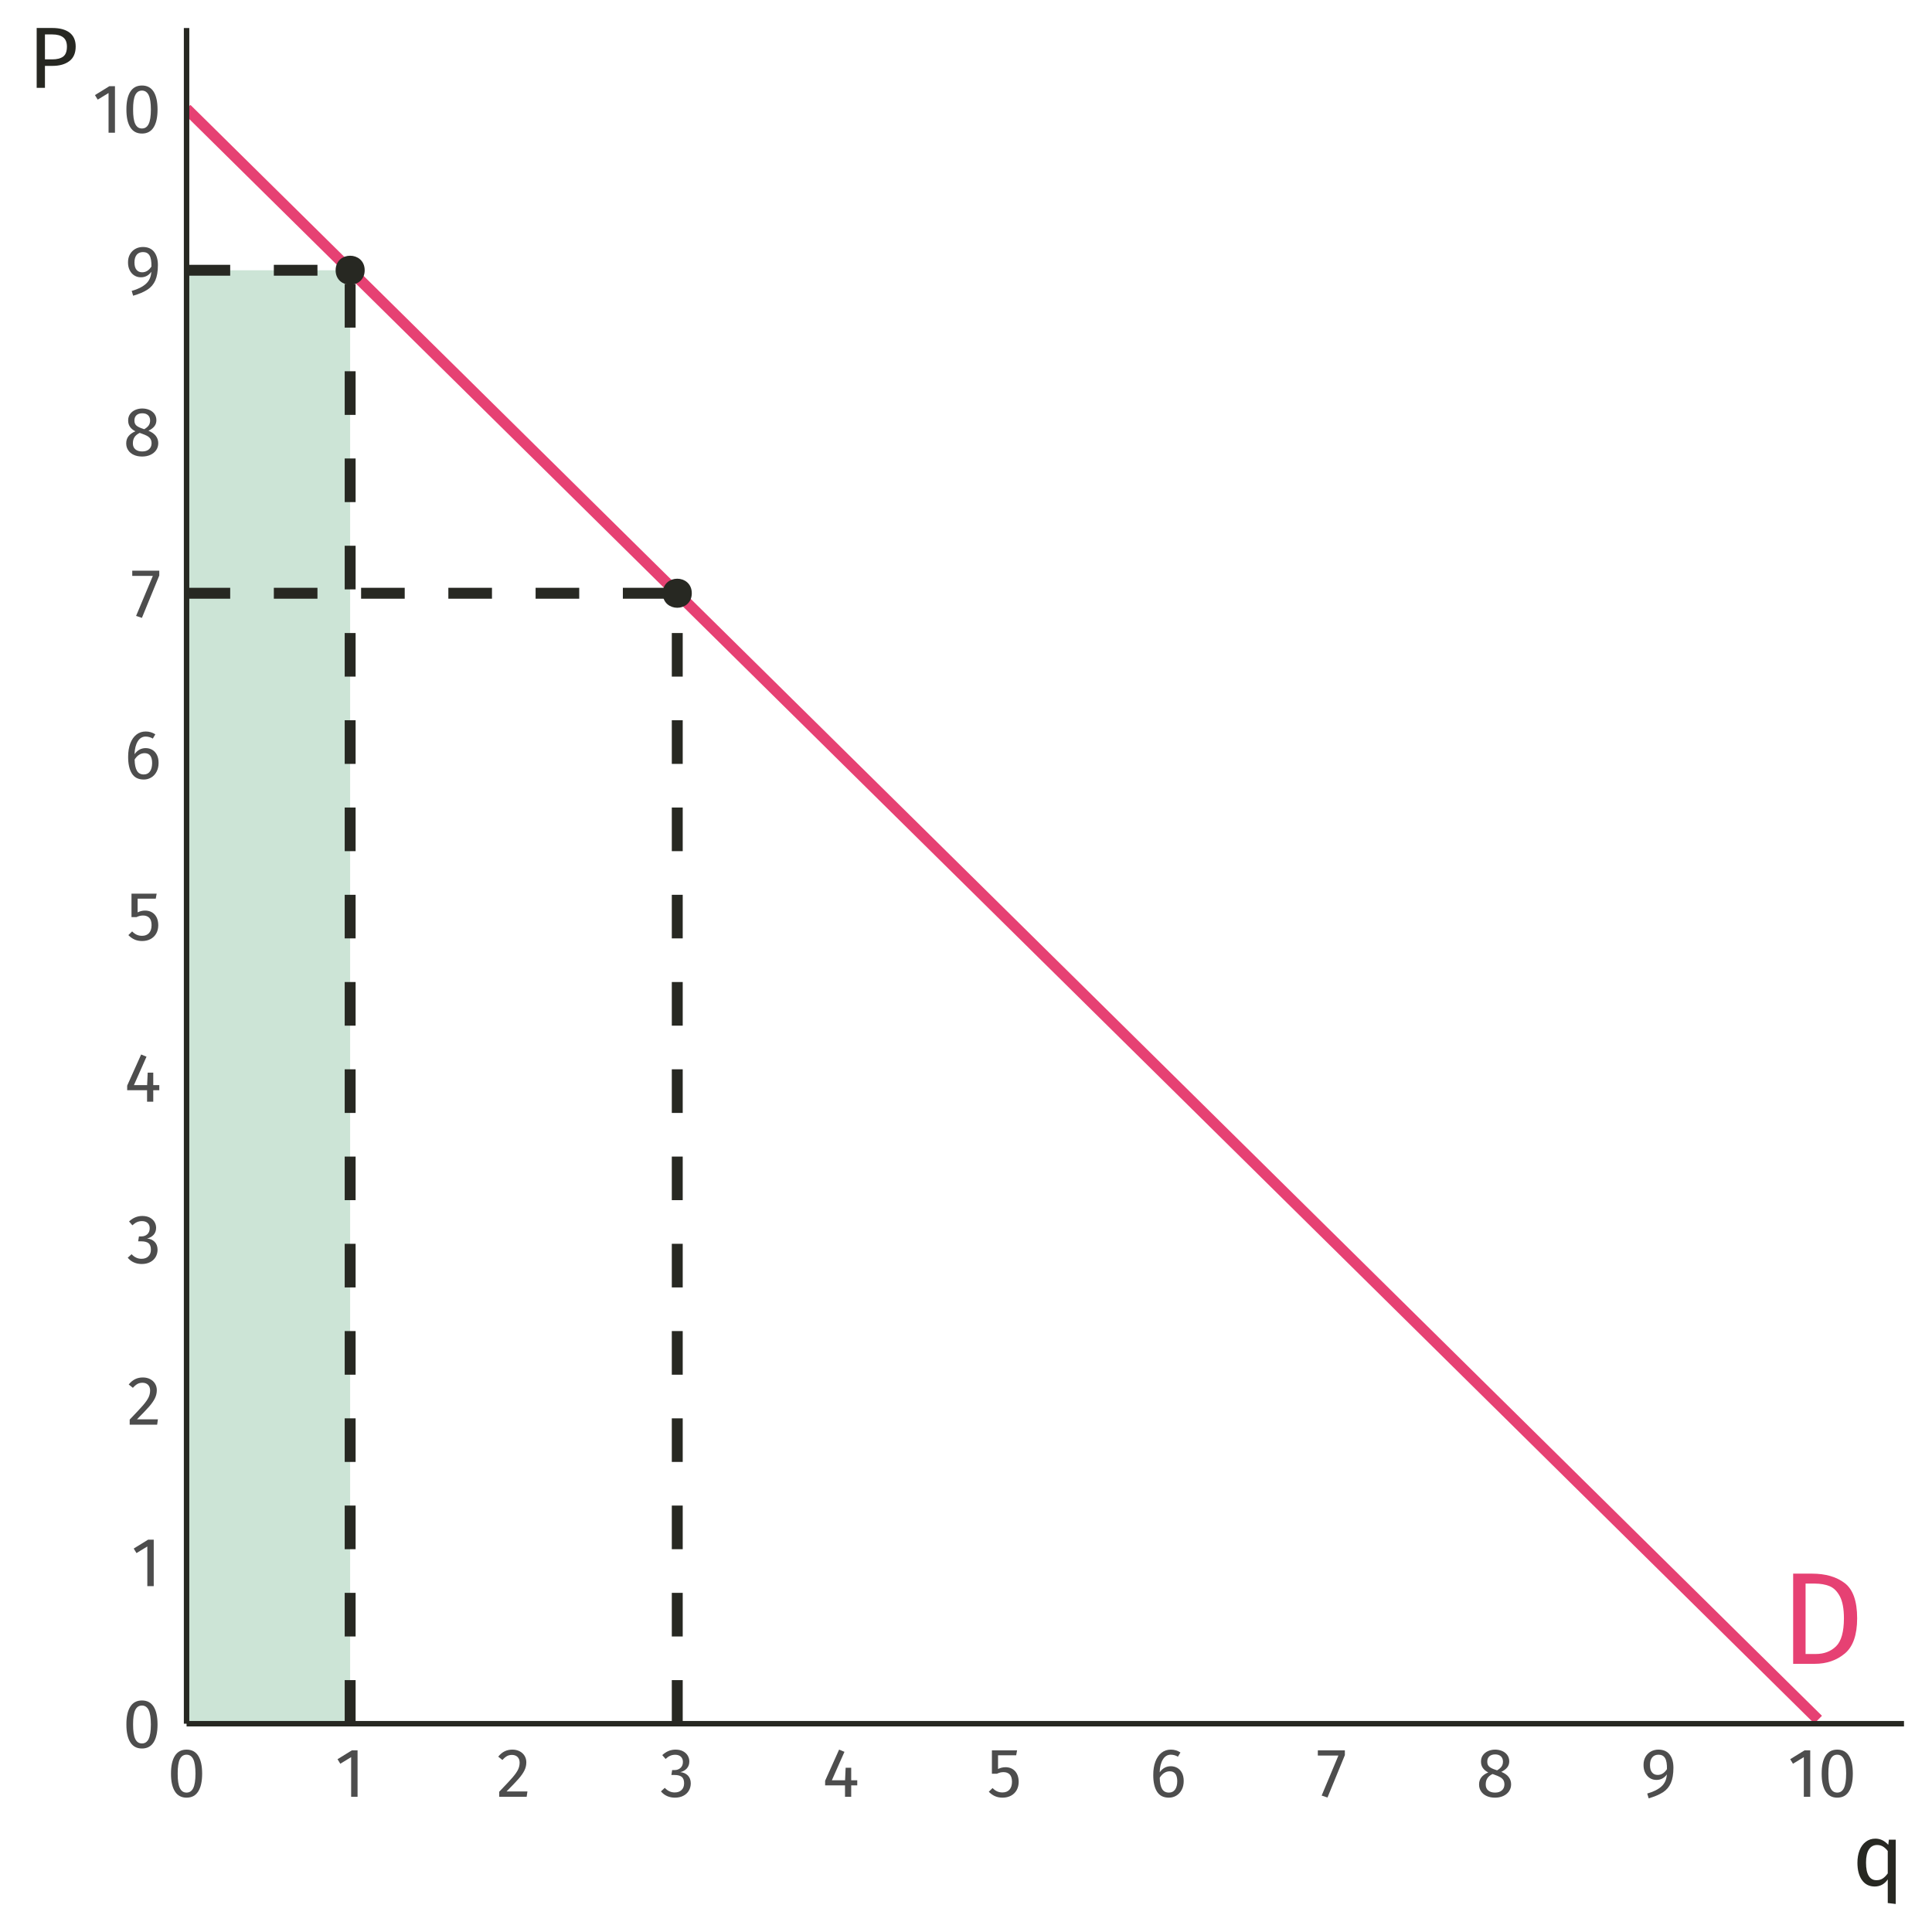
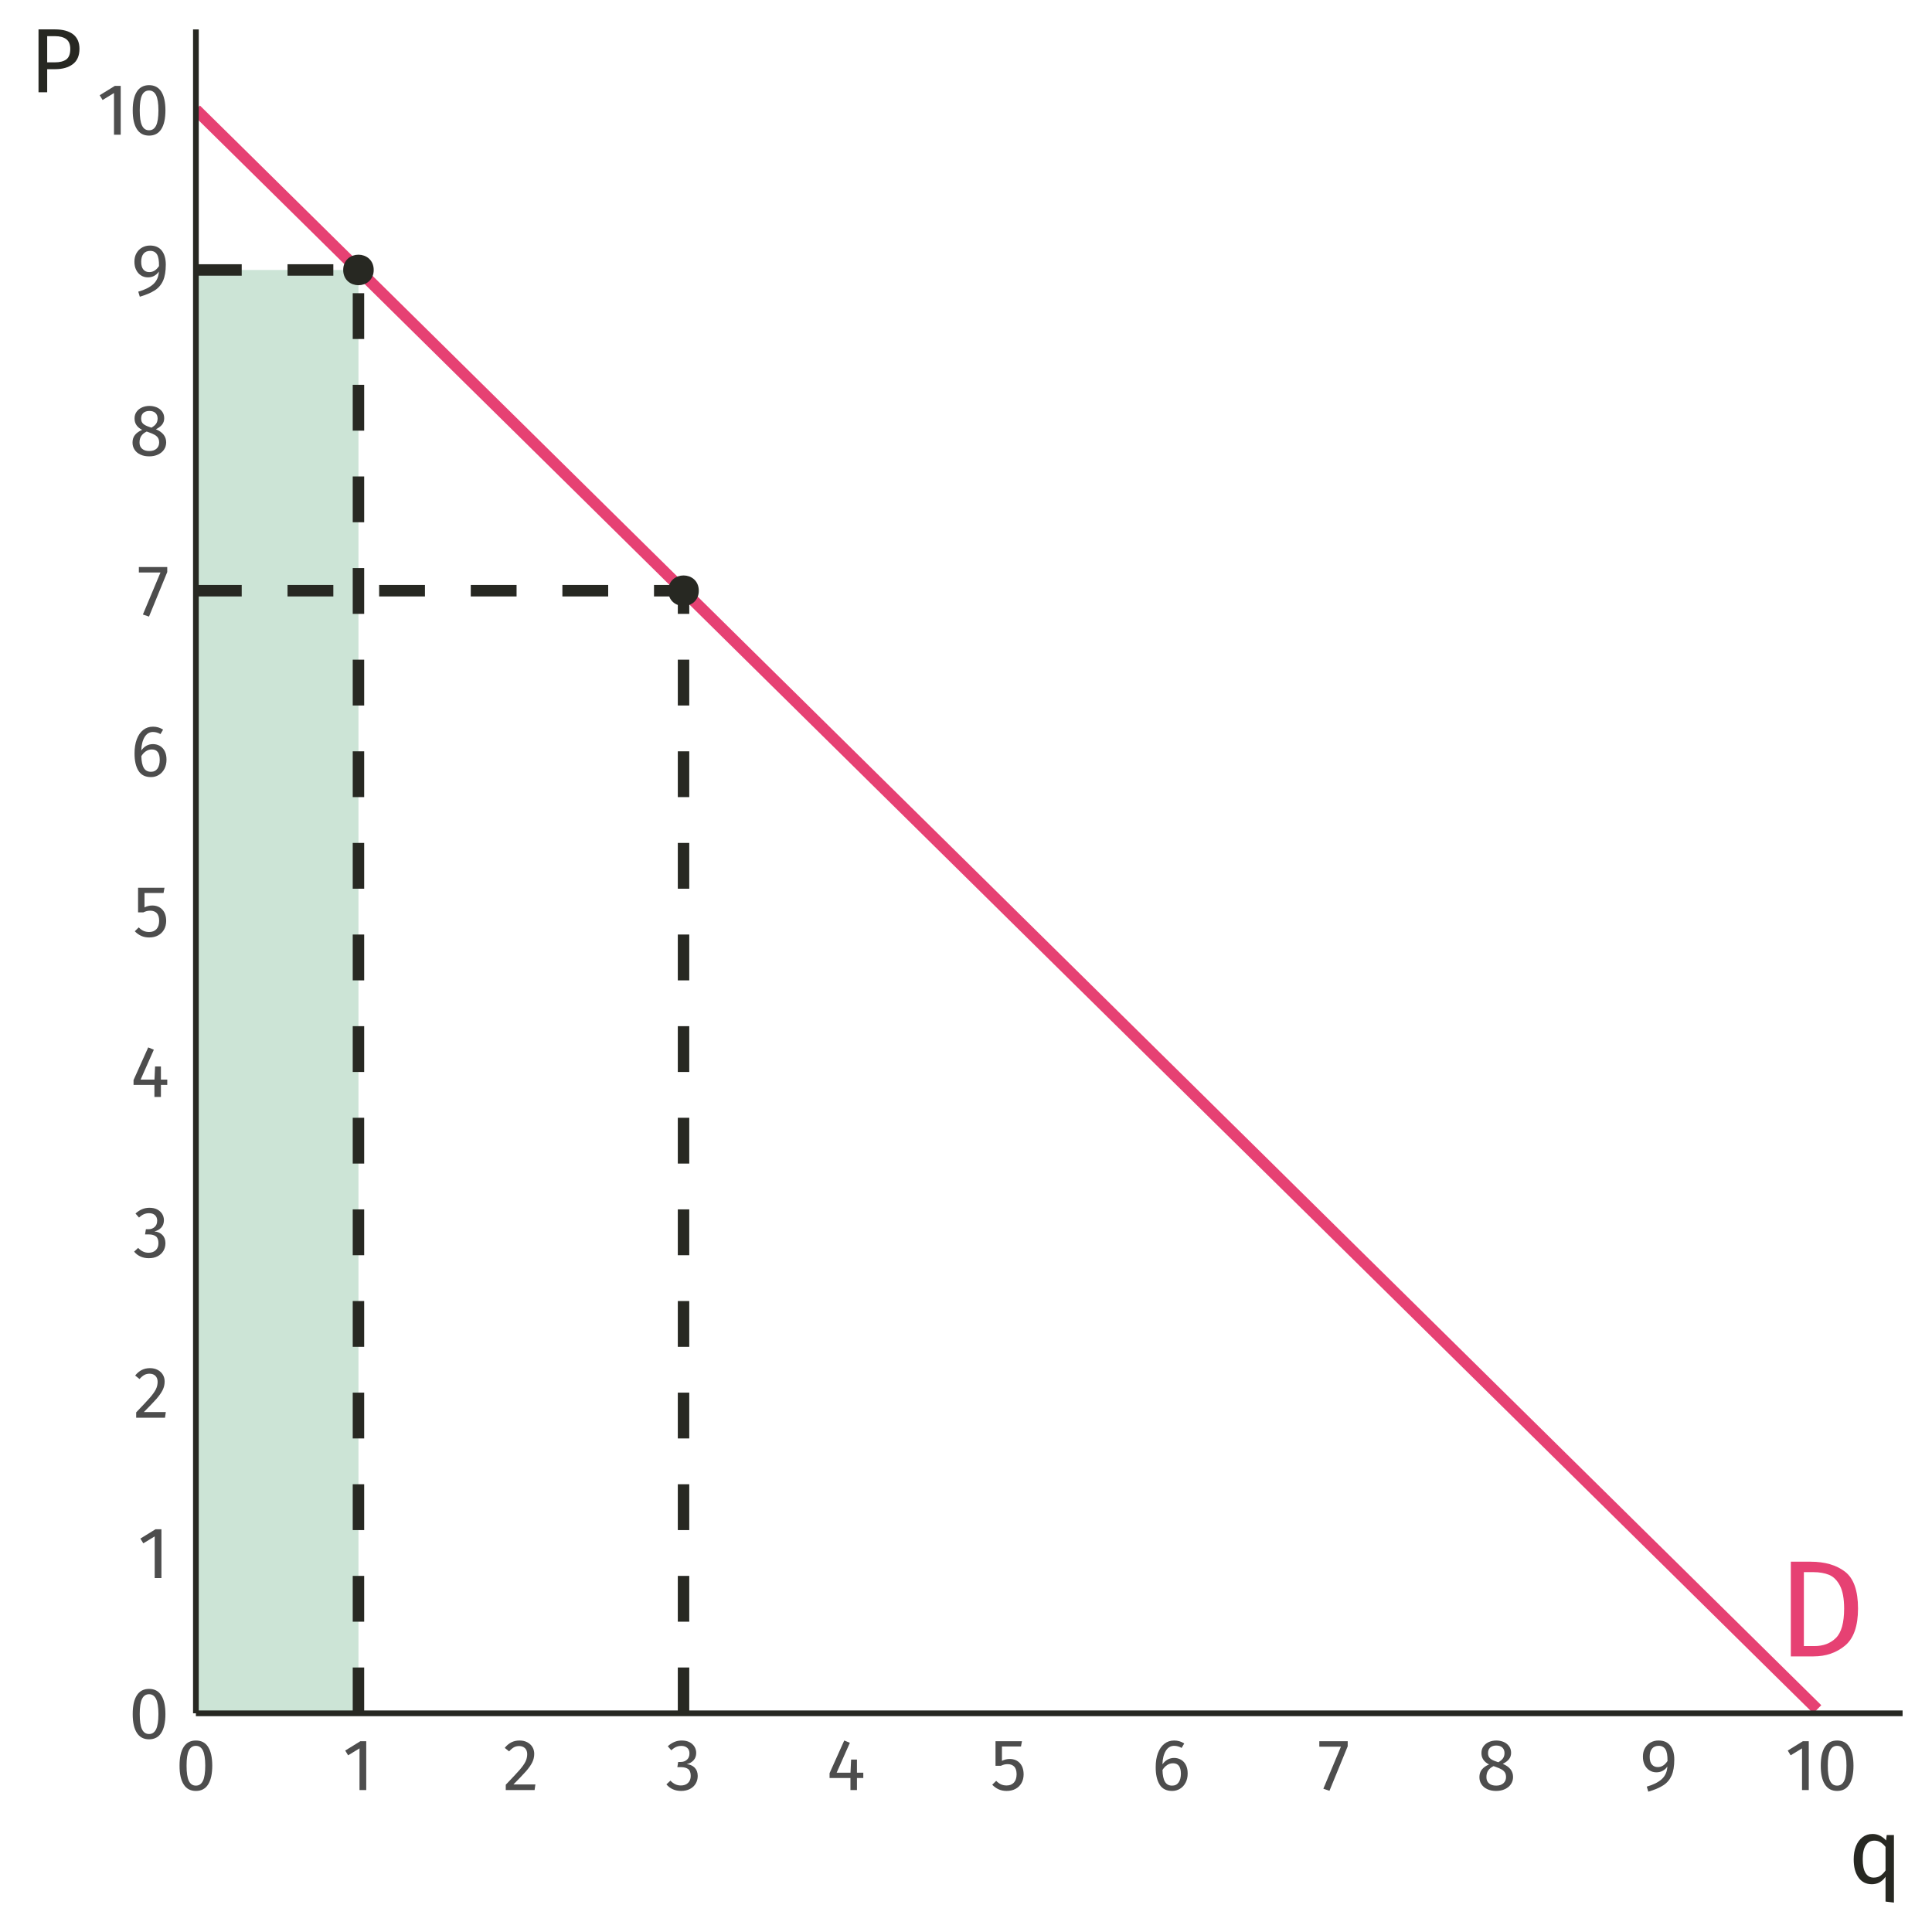
- <svg xmlns="http://www.w3.org/2000/svg" xmlns:xlink="http://www.w3.org/1999/xlink" width="378pt" height="378pt" viewBox="0 0 378 378" version="1.1">
+ <svg xmlns="http://www.w3.org/2000/svg" xmlns:xlink="http://www.w3.org/1999/xlink" width="360pt" height="360pt" viewBox="0 0 360 360" version="1.1">
  <defs>
    <g>
      <symbol overflow="visible" id="glyph0-0">
        <path style="stroke:none;" d="M 13.906 -26.887 L 13.906 8.961 L 3.148 8.961 L 3.148 -26.887 Z M 12.523 -25.555 L 4.559 -25.555 L 4.559 7.633 L 12.523 7.633 Z M 8.297 -11.551 C 9.32 -11.547 10.047 -11.273 10.484 -10.73 C 10.918 -10.18 11.137 -9.473 11.141 -8.605 C 11.137 -7.695 10.945 -6.996 10.562 -6.504 C 10.176 -6.008 9.559 -5.699 8.707 -5.582 L 8.707 -4.43 C 8.707 -4.242 8.641 -4.09 8.516 -3.98 C 8.383 -3.867 8.234 -3.812 8.066 -3.816 C 7.891 -3.812 7.742 -3.867 7.617 -3.98 C 7.488 -4.09 7.422 -4.242 7.426 -4.43 L 7.426 -6.582 C 8.328 -6.629 8.945 -6.797 9.27 -7.078 C 9.594 -7.359 9.754 -7.852 9.758 -8.555 C 9.754 -9.117 9.645 -9.551 9.422 -9.859 C 9.199 -10.164 8.789 -10.316 8.195 -10.32 C 7.699 -10.316 7.254 -10.223 6.863 -10.039 C 6.723 -9.984 6.613 -9.961 6.531 -9.961 C 6.34 -9.961 6.191 -10.016 6.082 -10.125 C 5.969 -10.234 5.91 -10.375 5.914 -10.551 C 5.91 -10.871 6.164 -11.117 6.668 -11.293 C 7.172 -11.461 7.715 -11.547 8.297 -11.551 Z M 8.066 -3.074 C 8.32 -3.07 8.531 -2.984 8.703 -2.816 C 8.871 -2.645 8.957 -2.43 8.961 -2.176 C 8.957 -1.898 8.871 -1.672 8.703 -1.496 C 8.531 -1.316 8.32 -1.23 8.066 -1.23 C 7.809 -1.23 7.594 -1.316 7.426 -1.496 C 7.254 -1.672 7.172 -1.898 7.172 -2.176 C 7.172 -2.43 7.254 -2.645 7.426 -2.816 C 7.594 -2.984 7.809 -3.07 8.066 -3.074 Z M 8.066 -3.074 " />
      </symbol>
      <symbol overflow="visible" id="glyph0-1">
        <path style="stroke:none;" d="M 6.25 -17.645 C 8.91 -17.641 11.047 -17.023 12.66 -15.785 C 14.273 -14.547 15.082 -12.254 15.082 -8.91 C 15.082 -5.648 14.273 -3.348 12.66 -2.008 C 11.047 -0.668 9.09 0 6.785 0 L 2.562 0 L 2.562 -17.645 Z M 4.992 -15.699 L 4.992 -1.922 L 6.965 -1.922 C 8.602 -1.922 9.934 -2.422 10.957 -3.43 C 11.98 -4.434 12.492 -6.262 12.496 -8.91 C 12.492 -10.77 12.227 -12.199 11.703 -13.199 C 11.172 -14.195 10.5 -14.863 9.68 -15.199 C 8.859 -15.531 7.895 -15.695 6.785 -15.699 Z M 4.992 -15.699 " />
      </symbol>
      <symbol overflow="visible" id="glyph1-0">
        <path style="stroke:none;" d="M 7.387 -14.281 L 7.387 4.762 L 1.672 4.762 L 1.672 -14.281 Z M 6.652 -13.574 L 2.422 -13.574 L 2.422 4.055 L 6.652 4.055 Z M 4.406 -6.133 C 4.949 -6.129 5.336 -5.984 5.566 -5.695 C 5.797 -5.406 5.91 -5.031 5.914 -4.57 C 5.91 -4.086 5.809 -3.711 5.609 -3.453 C 5.402 -3.188 5.074 -3.027 4.625 -2.965 L 4.625 -2.352 C 4.621 -2.25 4.59 -2.172 4.523 -2.113 C 4.453 -2.055 4.371 -2.027 4.285 -2.027 C 4.191 -2.027 4.113 -2.055 4.047 -2.113 C 3.977 -2.172 3.941 -2.25 3.945 -2.352 L 3.945 -3.496 C 4.422 -3.52 4.75 -3.605 4.922 -3.758 C 5.094 -3.906 5.18 -4.168 5.18 -4.543 C 5.18 -4.84 5.121 -5.07 5.004 -5.234 C 4.887 -5.395 4.668 -5.477 4.352 -5.48 C 4.086 -5.477 3.852 -5.43 3.645 -5.332 C 3.57 -5.301 3.512 -5.285 3.469 -5.289 C 3.367 -5.285 3.285 -5.316 3.23 -5.379 C 3.168 -5.438 3.141 -5.512 3.141 -5.602 C 3.141 -5.773 3.273 -5.902 3.543 -5.996 C 3.809 -6.082 4.098 -6.129 4.406 -6.133 Z M 4.285 -1.633 C 4.418 -1.629 4.531 -1.582 4.625 -1.496 C 4.711 -1.402 4.758 -1.289 4.762 -1.156 C 4.758 -1.008 4.711 -0.887 4.625 -0.793 C 4.531 -0.695 4.418 -0.648 4.285 -0.652 C 4.145 -0.648 4.031 -0.695 3.941 -0.793 C 3.852 -0.887 3.809 -1.008 3.809 -1.156 C 3.809 -1.289 3.852 -1.402 3.941 -1.496 C 4.031 -1.582 4.145 -1.629 4.285 -1.633 Z M 4.285 -1.633 " />
      </symbol>
      <symbol overflow="visible" id="glyph1-1">
        <path style="stroke:none;" d="M 3.793 -9.234 C 4.797 -9.234 5.559 -8.832 6.07 -8.031 C 6.582 -7.227 6.836 -6.062 6.84 -4.543 C 6.836 -3.016 6.582 -1.852 6.07 -1.047 C 5.559 -0.238 4.797 0.164 3.793 0.164 C 2.785 0.164 2.027 -0.238 1.516 -1.047 C 1 -1.852 0.742 -3.016 0.746 -4.543 C 0.742 -6.062 1 -7.227 1.516 -8.031 C 2.027 -8.832 2.785 -9.234 3.793 -9.234 Z M 3.793 -8.242 C 3.199 -8.238 2.762 -7.949 2.48 -7.371 C 2.191 -6.789 2.051 -5.844 2.055 -4.543 C 2.051 -3.234 2.191 -2.289 2.48 -1.707 C 2.762 -1.117 3.199 -0.824 3.793 -0.828 C 4.371 -0.824 4.809 -1.117 5.098 -1.707 C 5.387 -2.289 5.531 -3.234 5.535 -4.543 C 5.531 -5.836 5.387 -6.777 5.098 -7.363 C 4.809 -7.945 4.371 -8.238 3.793 -8.242 Z M 3.793 -8.242 " />
      </symbol>
      <symbol overflow="visible" id="glyph1-2">
        <path style="stroke:none;" d="M 4.395 -9.098 L 4.395 0 L 3.141 0 L 3.141 -7.766 L 1.02 -6.473 L 0.477 -7.359 L 3.293 -9.098 Z M 4.395 -9.098 " />
      </symbol>
      <symbol overflow="visible" id="glyph1-3">
        <path style="stroke:none;" d="M 3.102 -9.234 C 3.641 -9.234 4.121 -9.125 4.535 -8.906 C 4.949 -8.688 5.27 -8.391 5.496 -8.016 C 5.723 -7.641 5.836 -7.215 5.836 -6.746 C 5.836 -6.188 5.711 -5.656 5.461 -5.152 C 5.211 -4.645 4.824 -4.098 4.309 -3.508 C 3.789 -2.918 3.008 -2.098 1.957 -1.047 L 6.051 -1.047 L 5.902 0 L 0.531 0 L 0.531 -0.992 C 1.742 -2.25 2.602 -3.172 3.113 -3.758 C 3.617 -4.34 3.98 -4.852 4.199 -5.289 C 4.414 -5.723 4.523 -6.191 4.527 -6.691 C 4.523 -7.16 4.387 -7.527 4.117 -7.797 C 3.844 -8.062 3.48 -8.195 3.031 -8.199 C 2.656 -8.195 2.332 -8.121 2.055 -7.969 C 1.77 -7.812 1.469 -7.559 1.156 -7.207 L 0.34 -7.859 C 0.711 -8.32 1.121 -8.668 1.578 -8.895 C 2.027 -9.121 2.535 -9.234 3.102 -9.234 Z M 3.102 -9.234 " />
      </symbol>
      <symbol overflow="visible" id="glyph1-4">
        <path style="stroke:none;" d="M 3.059 -9.234 C 3.621 -9.234 4.102 -9.129 4.508 -8.922 C 4.906 -8.711 5.215 -8.43 5.434 -8.078 C 5.645 -7.723 5.754 -7.336 5.754 -6.922 C 5.754 -6.367 5.59 -5.914 5.27 -5.555 C 4.945 -5.195 4.52 -4.953 3.984 -4.828 C 4.59 -4.773 5.082 -4.555 5.465 -4.176 C 5.844 -3.793 6.035 -3.277 6.039 -2.625 C 6.035 -2.098 5.906 -1.621 5.656 -1.195 C 5.398 -0.77 5.039 -0.434 4.57 -0.195 C 4.098 0.047 3.551 0.164 2.938 0.164 C 2.383 0.164 1.875 0.062 1.414 -0.141 C 0.949 -0.344 0.547 -0.648 0.203 -1.062 L 0.953 -1.754 C 1.25 -1.441 1.555 -1.215 1.871 -1.074 C 2.18 -0.926 2.523 -0.855 2.898 -0.855 C 3.465 -0.855 3.914 -1.016 4.242 -1.34 C 4.57 -1.66 4.734 -2.094 4.734 -2.637 C 4.734 -3.234 4.578 -3.656 4.27 -3.902 C 3.961 -4.145 3.512 -4.266 2.926 -4.27 L 2.242 -4.27 L 2.395 -5.234 L 2.855 -5.234 C 3.324 -5.23 3.719 -5.371 4.031 -5.656 C 4.344 -5.934 4.5 -6.328 4.5 -6.84 C 4.5 -7.262 4.363 -7.602 4.094 -7.852 C 3.82 -8.102 3.453 -8.227 2.992 -8.227 C 2.637 -8.227 2.312 -8.16 2.02 -8.035 C 1.723 -7.906 1.422 -7.699 1.113 -7.41 L 0.461 -8.16 C 1.23 -8.875 2.098 -9.234 3.059 -9.234 Z M 3.059 -9.234 " />
      </symbol>
      <symbol overflow="visible" id="glyph1-5">
        <path style="stroke:none;" d="M 6.828 -3.238 L 6.828 -2.242 L 5.645 -2.242 L 5.645 0 L 4.434 0 L 4.434 -2.242 L 0.543 -2.242 L 0.543 -3.141 L 3.277 -9.234 L 4.324 -8.801 L 1.863 -3.238 L 4.445 -3.238 L 4.555 -5.684 L 5.645 -5.684 L 5.645 -3.238 Z M 6.828 -3.238 " />
      </symbol>
      <symbol overflow="visible" id="glyph1-6">
        <path style="stroke:none;" d="M 5.711 -8.121 L 2.164 -8.121 L 2.164 -5.441 C 2.621 -5.672 3.105 -5.789 3.617 -5.793 C 4.395 -5.789 5.023 -5.531 5.496 -5.023 C 5.965 -4.508 6.199 -3.805 6.203 -2.91 C 6.199 -2.309 6.066 -1.777 5.809 -1.312 C 5.543 -0.844 5.176 -0.48 4.699 -0.223 C 4.223 0.035 3.672 0.164 3.047 0.164 C 2.492 0.164 1.996 0.066 1.562 -0.129 C 1.125 -0.324 0.723 -0.609 0.355 -0.992 L 1.09 -1.715 C 1.379 -1.422 1.676 -1.207 1.984 -1.066 C 2.293 -0.926 2.641 -0.855 3.031 -0.855 C 3.609 -0.855 4.066 -1.035 4.398 -1.398 C 4.727 -1.762 4.891 -2.273 4.895 -2.938 C 4.891 -3.594 4.742 -4.074 4.445 -4.379 C 4.145 -4.676 3.742 -4.828 3.238 -4.828 C 3 -4.828 2.781 -4.801 2.582 -4.754 C 2.383 -4.699 2.172 -4.621 1.945 -4.516 L 0.965 -4.516 L 0.965 -9.098 L 5.891 -9.098 Z M 5.711 -8.121 " />
      </symbol>
      <symbol overflow="visible" id="glyph1-7">
        <path style="stroke:none;" d="M 4.188 -5.984 C 4.648 -5.98 5.07 -5.871 5.453 -5.656 C 5.832 -5.438 6.137 -5.113 6.363 -4.68 C 6.59 -4.242 6.703 -3.711 6.703 -3.086 C 6.703 -2.441 6.574 -1.871 6.316 -1.379 C 6.059 -0.883 5.707 -0.504 5.27 -0.238 C 4.824 0.031 4.34 0.164 3.809 0.164 C 2.746 0.164 1.969 -0.227 1.48 -1.012 C 0.988 -1.797 0.742 -2.883 0.746 -4.27 C 0.742 -5.258 0.883 -6.125 1.16 -6.875 C 1.438 -7.617 1.832 -8.199 2.352 -8.613 C 2.867 -9.027 3.48 -9.234 4.188 -9.234 C 4.875 -9.234 5.5 -9.047 6.066 -8.676 L 5.574 -7.848 C 5.145 -8.105 4.68 -8.238 4.176 -8.242 C 3.52 -8.238 3.004 -7.926 2.625 -7.301 C 2.242 -6.676 2.031 -5.836 2 -4.789 C 2.559 -5.582 3.289 -5.98 4.188 -5.984 Z M 3.809 -0.828 C 4.332 -0.824 4.734 -1.023 5.02 -1.426 C 5.297 -1.824 5.438 -2.367 5.441 -3.047 C 5.438 -4.344 4.949 -4.992 3.973 -4.992 C 3.57 -4.992 3.199 -4.879 2.867 -4.656 C 2.531 -4.434 2.246 -4.129 2.012 -3.738 C 2.035 -2.738 2.191 -2.004 2.48 -1.535 C 2.762 -1.062 3.207 -0.824 3.809 -0.828 Z M 3.809 -0.828 " />
      </symbol>
      <symbol overflow="visible" id="glyph1-8">
        <path style="stroke:none;" d="M 5.629 -9.098 L 5.629 -8.16 L 2.23 0.137 L 1.09 -0.246 L 4.367 -8.078 L 0.34 -8.078 L 0.34 -9.098 Z M 5.629 -9.098 " />
      </symbol>
      <symbol overflow="visible" id="glyph1-9">
        <path style="stroke:none;" d="M 4.965 -4.883 C 6.238 -4.359 6.879 -3.543 6.883 -2.434 C 6.879 -1.934 6.746 -1.488 6.48 -1.094 C 6.211 -0.699 5.836 -0.391 5.355 -0.168 C 4.875 0.055 4.332 0.164 3.727 0.164 C 3.109 0.164 2.562 0.059 2.094 -0.16 C 1.617 -0.375 1.254 -0.68 1 -1.074 C 0.738 -1.461 0.609 -1.906 0.613 -2.406 C 0.609 -2.965 0.762 -3.438 1.066 -3.82 C 1.371 -4.203 1.816 -4.52 2.406 -4.773 C 1.926 -5.016 1.57 -5.312 1.34 -5.664 C 1.105 -6.012 0.988 -6.422 0.992 -6.895 C 0.988 -7.383 1.117 -7.805 1.379 -8.16 C 1.637 -8.512 1.977 -8.777 2.398 -8.961 C 2.816 -9.141 3.27 -9.234 3.754 -9.234 C 4.223 -9.234 4.668 -9.148 5.094 -8.977 C 5.512 -8.805 5.855 -8.543 6.121 -8.195 C 6.383 -7.844 6.516 -7.426 6.516 -6.938 C 6.516 -6.484 6.387 -6.094 6.133 -5.766 C 5.879 -5.438 5.488 -5.141 4.965 -4.883 Z M 3.754 -8.297 C 3.281 -8.297 2.906 -8.172 2.633 -7.93 C 2.352 -7.68 2.215 -7.332 2.219 -6.883 C 2.215 -6.445 2.348 -6.113 2.617 -5.887 C 2.883 -5.656 3.312 -5.449 3.902 -5.262 L 4.133 -5.18 C 4.539 -5.414 4.836 -5.664 5.016 -5.93 C 5.195 -6.191 5.285 -6.512 5.289 -6.895 C 5.285 -7.32 5.152 -7.66 4.887 -7.914 C 4.621 -8.168 4.242 -8.297 3.754 -8.297 Z M 3.738 -0.828 C 4.301 -0.824 4.746 -0.969 5.078 -1.262 C 5.406 -1.551 5.57 -1.938 5.574 -2.422 C 5.57 -2.742 5.508 -3.016 5.383 -3.242 C 5.254 -3.461 5.051 -3.656 4.773 -3.828 C 4.488 -3.992 4.094 -4.164 3.59 -4.34 L 3.25 -4.461 C 2.793 -4.238 2.457 -3.965 2.242 -3.637 C 2.023 -3.305 1.914 -2.895 1.918 -2.406 C 1.914 -1.906 2.078 -1.52 2.406 -1.242 C 2.73 -0.965 3.176 -0.824 3.738 -0.828 Z M 3.738 -0.828 " />
      </symbol>
      <symbol overflow="visible" id="glyph1-10">
        <path style="stroke:none;" d="M 3.523 -9.234 C 4.48 -9.234 5.211 -8.918 5.711 -8.289 C 6.207 -7.656 6.457 -6.793 6.461 -5.699 C 6.457 -4.453 6.289 -3.453 5.957 -2.699 C 5.617 -1.938 5.105 -1.336 4.418 -0.891 C 3.73 -0.441 2.797 -0.047 1.617 0.301 L 1.332 -0.641 C 2.543 -0.98 3.477 -1.449 4.129 -2.039 C 4.773 -2.629 5.121 -3.414 5.168 -4.395 C 4.957 -4.066 4.676 -3.801 4.324 -3.602 C 3.969 -3.402 3.57 -3.305 3.129 -3.305 C 2.656 -3.305 2.227 -3.422 1.848 -3.664 C 1.465 -3.902 1.164 -4.242 0.945 -4.684 C 0.719 -5.121 0.609 -5.637 0.613 -6.23 C 0.609 -6.84 0.742 -7.375 1.008 -7.832 C 1.27 -8.281 1.617 -8.629 2.059 -8.871 C 2.496 -9.113 2.984 -9.234 3.523 -9.234 Z M 3.387 -4.285 C 4.102 -4.281 4.703 -4.66 5.195 -5.414 C 5.211 -6.418 5.086 -7.141 4.82 -7.582 C 4.551 -8.02 4.129 -8.238 3.551 -8.242 C 3.012 -8.238 2.598 -8.062 2.309 -7.711 C 2.02 -7.355 1.875 -6.852 1.875 -6.203 C 1.875 -5.566 2.008 -5.086 2.281 -4.766 C 2.551 -4.441 2.922 -4.281 3.387 -4.285 Z M 3.387 -4.285 " />
      </symbol>
      <symbol overflow="visible" id="glyph2-0">
        <path style="stroke:none;" d="M 9.23 -17.852 L 9.23 5.949 L 2.09 5.949 L 2.09 -17.852 Z M 8.312 -16.965 L 3.027 -16.965 L 3.027 5.066 L 8.312 5.066 Z M 5.508 -7.668 C 6.188 -7.664 6.672 -7.48 6.961 -7.121 C 7.25 -6.754 7.395 -6.285 7.395 -5.711 C 7.395 -5.109 7.266 -4.645 7.012 -4.316 C 6.754 -3.984 6.344 -3.781 5.781 -3.707 L 5.781 -2.941 C 5.777 -2.816 5.734 -2.715 5.652 -2.641 C 5.562 -2.566 5.465 -2.531 5.355 -2.531 C 5.238 -2.531 5.137 -2.566 5.055 -2.641 C 4.969 -2.715 4.926 -2.816 4.93 -2.941 L 4.93 -4.367 C 5.527 -4.398 5.938 -4.512 6.152 -4.699 C 6.367 -4.887 6.473 -5.211 6.477 -5.68 C 6.473 -6.047 6.398 -6.336 6.254 -6.543 C 6.105 -6.746 5.836 -6.848 5.441 -6.852 C 5.109 -6.848 4.812 -6.785 4.555 -6.664 C 4.461 -6.625 4.391 -6.609 4.336 -6.613 C 4.211 -6.609 4.109 -6.645 4.035 -6.723 C 3.961 -6.793 3.926 -6.887 3.926 -7.004 C 3.926 -7.215 4.09 -7.379 4.426 -7.496 C 4.758 -7.605 5.121 -7.664 5.508 -7.668 Z M 5.355 -2.039 C 5.523 -2.039 5.664 -1.98 5.777 -1.867 C 5.891 -1.754 5.945 -1.613 5.949 -1.445 C 5.945 -1.262 5.891 -1.109 5.777 -0.992 C 5.664 -0.871 5.523 -0.812 5.355 -0.816 C 5.184 -0.812 5.039 -0.871 4.93 -0.992 C 4.812 -1.109 4.758 -1.262 4.762 -1.445 C 4.758 -1.613 4.812 -1.754 4.93 -1.867 C 5.039 -1.98 5.184 -2.039 5.355 -2.039 Z M 5.355 -2.039 " />
      </symbol>
      <symbol overflow="visible" id="glyph2-1">
        <path style="stroke:none;" d="M 8.551 -8.961 L 8.551 3.621 L 6.988 3.434 L 6.988 -1.191 C 6.691 -0.746 6.324 -0.402 5.891 -0.16 C 5.449 0.082 4.965 0.199 4.438 0.203 C 3.367 0.199 2.539 -0.219 1.945 -1.055 C 1.352 -1.891 1.055 -3.016 1.055 -4.438 C 1.055 -5.352 1.195 -6.168 1.477 -6.883 C 1.758 -7.598 2.164 -8.156 2.703 -8.559 C 3.234 -8.961 3.859 -9.164 4.574 -9.164 C 5.523 -9.164 6.363 -8.762 7.09 -7.957 L 7.207 -8.961 Z M 4.777 -1.035 C 5.25 -1.031 5.66 -1.141 6 -1.367 C 6.34 -1.586 6.668 -1.918 6.988 -2.363 L 6.988 -6.75 C 6.691 -7.133 6.375 -7.422 6.043 -7.625 C 5.707 -7.82 5.332 -7.922 4.914 -7.922 C 4.219 -7.922 3.684 -7.633 3.305 -7.055 C 2.926 -6.477 2.734 -5.613 2.738 -4.473 C 2.734 -3.312 2.91 -2.453 3.262 -1.887 C 3.609 -1.316 4.113 -1.031 4.777 -1.035 Z M 4.777 -1.035 " />
      </symbol>
      <symbol overflow="visible" id="glyph2-2">
        <path style="stroke:none;" d="M 4.777 -11.715 C 6.223 -11.711 7.344 -11.41 8.141 -10.805 C 8.93 -10.195 9.328 -9.289 9.332 -8.094 C 9.328 -6.809 8.914 -5.855 8.09 -5.234 C 7.262 -4.609 6.164 -4.301 4.793 -4.301 L 3.316 -4.301 L 3.316 0 L 1.699 0 L 1.699 -11.715 Z M 4.727 -5.574 C 5.664 -5.57 6.379 -5.754 6.875 -6.117 C 7.367 -6.48 7.617 -7.133 7.617 -8.074 C 7.617 -8.91 7.367 -9.516 6.875 -9.891 C 6.379 -10.266 5.676 -10.453 4.762 -10.453 L 3.316 -10.453 L 3.316 -5.574 Z M 4.727 -5.574 " />
      </symbol>
    </g>
    <clipPath id="clip1">
-       <path d="M 36.504 52 L 69 52 L 69 338 L 36.504 338 Z M 36.504 52 " />
+       <path d="M 36.504 50 L 67 50 L 67 320 L 36.504 320 Z M 36.504 50 " />
    </clipPath>
    <clipPath id="clip2">
-       <path d="M 36.504 20 L 357 20 L 357 338 L 36.504 338 Z M 36.504 20 " />
+       <path d="M 36.504 19 L 340 19 L 340 320 L 36.504 320 Z M 36.504 19 " />
    </clipPath>
    <clipPath id="clip3">
-       <path d="M 36.504 115 L 134 115 L 134 118 L 36.504 118 Z M 36.504 115 " />
+       <path d="M 36.504 109 L 129 109 L 129 112 L 36.504 112 Z M 36.504 109 " />
    </clipPath>
    <clipPath id="clip4">
-       <path d="M 36.504 51 L 70 51 L 70 54 L 36.504 54 Z M 36.504 51 " />
+       <path d="M 36.504 49 L 68 49 L 68 52 L 36.504 52 Z M 36.504 49 " />
    </clipPath>
    <clipPath id="clip5">
-       <path d="M 131 115 L 134 115 L 134 338.25 L 131 338.25 Z M 131 115 " />
+       <path d="M 126 109 L 129 109 L 129 320.25 L 126 320.25 Z M 126 109 " />
    </clipPath>
    <clipPath id="clip6">
-       <path d="M 67 51 L 70 51 L 70 338.25 L 67 338.25 Z M 67 51 " />
+       <path d="M 65 49 L 68 49 L 68 320.25 L 65 320.25 Z M 65 49 " />
    </clipPath>
  </defs>
  <g id="surface84">
-     <rect x="0" y="0" width="378" height="378" style="fill:rgb(100%,100%,100%);fill-opacity:1;stroke:none;" />
+     <rect x="0" y="0" width="360" height="360" style="fill:rgb(100%,100%,100%);fill-opacity:1;stroke:none;" />
    <g clip-path="url(#clip1)" clip-rule="nonzero">
-       <path style=" stroke:none;fill-rule:nonzero;fill:rgb(0%,47.451%,20.784%);fill-opacity:0.2;" d="M 36.504 337.25 L 68.504 337.25 L 68.504 52.875 L 36.504 52.875 Z M 36.504 337.25 " />
+       <path style=" stroke:none;fill-rule:nonzero;fill:rgb(0%,47.451%,20.784%);fill-opacity:0.2;" d="M 36.504 319.25 L 66.793 319.25 L 66.793 50.305 L 36.504 50.305 Z M 36.504 319.25 " />
    </g>
    <g clip-path="url(#clip2)" clip-rule="nonzero">
-       <path style="fill:none;stroke-width:2.134;stroke-linecap:butt;stroke-linejoin:round;stroke:rgb(90.196%,25.49%,45.098%);stroke-opacity:1;stroke-miterlimit:10;" d="M 36.504 21.277 L 39.867 24.594 L 43.227 27.914 L 49.945 34.547 L 53.305 37.867 L 56.668 41.184 L 60.027 44.5 L 63.387 47.82 L 70.105 54.453 L 73.469 57.773 L 80.188 64.406 L 83.547 67.727 L 86.906 71.043 L 90.27 74.359 L 93.629 77.68 L 100.348 84.312 L 103.707 87.633 L 107.07 90.949 L 110.43 94.266 L 113.789 97.586 L 120.508 104.219 L 123.871 107.539 L 130.59 114.172 L 133.949 117.492 L 137.309 120.809 L 140.672 124.125 L 144.031 127.445 L 150.75 134.078 L 154.109 137.398 L 157.473 140.715 L 160.832 144.031 L 164.191 147.352 L 170.91 153.984 L 174.273 157.305 L 180.992 163.938 L 184.352 167.258 L 187.711 170.574 L 191.074 173.891 L 194.434 177.211 L 201.152 183.844 L 204.512 187.164 L 207.875 190.48 L 211.234 193.797 L 214.594 197.117 L 221.312 203.75 L 224.676 207.07 L 234.754 217.02 L 238.113 220.34 L 241.473 223.656 L 244.836 226.973 L 248.195 230.293 L 254.914 236.926 L 258.273 240.246 L 261.637 243.562 L 264.996 246.879 L 268.355 250.199 L 275.074 256.832 L 278.438 260.152 L 285.156 266.785 L 288.516 270.105 L 291.875 273.422 L 295.238 276.738 L 298.598 280.059 L 305.316 286.691 L 308.676 290.012 L 312.039 293.328 L 315.398 296.645 L 318.758 299.965 L 325.477 306.598 L 328.84 309.918 L 335.559 316.551 L 338.918 319.871 L 342.277 323.188 L 345.641 326.504 L 349 329.824 L 355.719 336.457 " />
+       <path style="fill:none;stroke-width:2.134;stroke-linecap:butt;stroke-linejoin:round;stroke:rgb(90.196%,25.49%,45.098%);stroke-opacity:1;stroke-miterlimit:10;" d="M 36.504 20.422 L 39.684 23.559 L 42.867 26.695 L 46.047 29.832 L 49.227 32.973 L 58.766 42.383 L 61.945 45.523 L 65.125 48.66 L 68.309 51.797 L 71.488 54.934 L 74.668 58.074 L 84.207 67.484 L 87.387 70.625 L 93.746 76.898 L 96.93 80.035 L 100.109 83.176 L 109.648 92.586 L 112.828 95.727 L 119.188 102 L 122.371 105.137 L 125.551 108.277 L 135.09 117.688 L 138.27 120.828 L 144.629 127.102 L 147.812 130.238 L 150.992 133.379 L 160.531 142.789 L 163.711 145.93 L 173.25 155.34 L 176.434 158.48 L 185.973 167.891 L 189.152 171.031 L 198.691 180.441 L 201.875 183.582 L 211.414 192.992 L 214.594 196.133 L 224.133 205.543 L 227.312 208.684 L 230.496 211.82 L 236.855 218.094 L 240.035 221.234 L 249.574 230.645 L 252.754 233.785 L 255.938 236.922 L 262.297 243.195 L 265.477 246.336 L 275.016 255.746 L 278.195 258.887 L 281.379 262.023 L 287.738 268.297 L 290.918 271.438 L 300.457 280.848 L 303.637 283.988 L 306.816 287.125 L 310 290.262 L 313.18 293.398 L 316.359 296.539 L 325.898 305.949 L 329.078 309.09 L 332.258 312.227 L 335.441 315.363 L 338.621 318.5 " />
    </g>
-     <path style="fill-rule:nonzero;fill:rgb(15.294%,15.686%,13.333%);fill-opacity:1;stroke-width:0.709;stroke-linecap:round;stroke-linejoin:round;stroke:rgb(15.294%,15.686%,13.333%);stroke-opacity:1;stroke-miterlimit:10;" d="M 134.996 116.07 C 134.996 119.387 130.02 119.387 130.02 116.07 C 130.02 112.75 134.996 112.75 134.996 116.07 " />
-     <path style="fill-rule:nonzero;fill:rgb(15.294%,15.686%,13.333%);fill-opacity:1;stroke-width:0.709;stroke-linecap:round;stroke-linejoin:round;stroke:rgb(15.294%,15.686%,13.333%);stroke-opacity:1;stroke-miterlimit:10;" d="M 70.996 52.875 C 70.996 56.191 66.02 56.191 66.02 52.875 C 66.02 49.559 70.996 49.559 70.996 52.875 " />
+     <path style="fill-rule:nonzero;fill:rgb(15.294%,15.686%,13.333%);fill-opacity:1;stroke-width:0.709;stroke-linecap:round;stroke-linejoin:round;stroke:rgb(15.294%,15.686%,13.333%);stroke-opacity:1;stroke-miterlimit:10;" d="M 129.855 110.07 C 129.855 113.387 124.879 113.387 124.879 110.07 C 124.879 106.75 129.855 106.75 129.855 110.07 " />
+     <path style="fill-rule:nonzero;fill:rgb(15.294%,15.686%,13.333%);fill-opacity:1;stroke-width:0.709;stroke-linecap:round;stroke-linejoin:round;stroke:rgb(15.294%,15.686%,13.333%);stroke-opacity:1;stroke-miterlimit:10;" d="M 69.281 50.305 C 69.281 53.621 64.305 53.621 64.305 50.305 C 64.305 46.984 69.281 46.984 69.281 50.305 " />
    <g clip-path="url(#clip3)" clip-rule="nonzero">
-       <path style="fill:none;stroke-width:2.134;stroke-linecap:butt;stroke-linejoin:round;stroke:rgb(15.294%,15.686%,13.333%);stroke-opacity:1;stroke-dasharray:8.536,8.536;stroke-miterlimit:10;" d="M 36.504 116.07 L 132.508 116.07 " />
+       <path style="fill:none;stroke-width:2.134;stroke-linecap:butt;stroke-linejoin:round;stroke:rgb(15.294%,15.686%,13.333%);stroke-opacity:1;stroke-dasharray:8.536,8.536;stroke-miterlimit:10;" d="M 36.504 110.07 L 127.367 110.07 " />
    </g>
    <g clip-path="url(#clip4)" clip-rule="nonzero">
-       <path style="fill:none;stroke-width:2.134;stroke-linecap:butt;stroke-linejoin:round;stroke:rgb(15.294%,15.686%,13.333%);stroke-opacity:1;stroke-dasharray:8.536,8.536;stroke-miterlimit:10;" d="M 36.504 52.875 L 68.508 52.875 " />
+       <path style="fill:none;stroke-width:2.134;stroke-linecap:butt;stroke-linejoin:round;stroke:rgb(15.294%,15.686%,13.333%);stroke-opacity:1;stroke-dasharray:8.536,8.536;stroke-miterlimit:10;" d="M 36.504 50.305 L 66.793 50.305 " />
    </g>
    <g clip-path="url(#clip5)" clip-rule="nonzero">
-       <path style="fill:none;stroke-width:2.134;stroke-linecap:butt;stroke-linejoin:round;stroke:rgb(15.294%,15.686%,13.333%);stroke-opacity:1;stroke-dasharray:8.536,8.536;stroke-miterlimit:10;" d="M 132.508 337.25 L 132.508 116.07 " />
+       <path style="fill:none;stroke-width:2.134;stroke-linecap:butt;stroke-linejoin:round;stroke:rgb(15.294%,15.686%,13.333%);stroke-opacity:1;stroke-dasharray:8.536,8.536;stroke-miterlimit:10;" d="M 127.367 319.25 L 127.367 110.07 " />
    </g>
    <g clip-path="url(#clip6)" clip-rule="nonzero">
-       <path style="fill:none;stroke-width:2.134;stroke-linecap:butt;stroke-linejoin:round;stroke:rgb(15.294%,15.686%,13.333%);stroke-opacity:1;stroke-dasharray:8.536,8.536;stroke-miterlimit:10;" d="M 68.508 337.25 L 68.508 52.875 " />
+       <path style="fill:none;stroke-width:2.134;stroke-linecap:butt;stroke-linejoin:round;stroke:rgb(15.294%,15.686%,13.333%);stroke-opacity:1;stroke-dasharray:8.536,8.536;stroke-miterlimit:10;" d="M 66.793 319.25 L 66.793 50.305 " />
    </g>
    <g style="fill:rgb(90.196%,25.49%,45.098%);fill-opacity:1;">
-       <use xlink:href="#glyph0-1" x="348.273" y="325.531" />
+       <use xlink:href="#glyph0-1" x="331.133" y="308.645" />
    </g>
-     <path style="fill:none;stroke-width:1.067;stroke-linecap:butt;stroke-linejoin:round;stroke:rgb(15.294%,15.686%,13.333%);stroke-opacity:1;stroke-miterlimit:10;" d="M 36.504 337.25 L 36.504 5.48 " />
+     <path style="fill:none;stroke-width:1.067;stroke-linecap:butt;stroke-linejoin:round;stroke:rgb(15.294%,15.686%,13.333%);stroke-opacity:1;stroke-miterlimit:10;" d="M 36.504 319.25 L 36.504 5.48 " />
    <g style="fill:rgb(30.196%,30.196%,30.196%);fill-opacity:1;">
-       <use xlink:href="#glyph1-1" x="23.984" y="341.934" />
+       <use xlink:href="#glyph1-1" x="23.984" y="323.934" />
    </g>
    <g style="fill:rgb(30.196%,30.196%,30.196%);fill-opacity:1;">
-       <use xlink:href="#glyph1-2" x="25.684" y="310.336" />
+       <use xlink:href="#glyph1-2" x="25.684" y="294.051" />
    </g>
    <g style="fill:rgb(30.196%,30.196%,30.196%);fill-opacity:1;">
-       <use xlink:href="#glyph1-3" x="24.844" y="278.738" />
+       <use xlink:href="#glyph1-3" x="24.844" y="264.168" />
    </g>
    <g style="fill:rgb(30.196%,30.196%,30.196%);fill-opacity:1;">
-       <use xlink:href="#glyph1-4" x="24.789" y="247.141" />
+       <use xlink:href="#glyph1-4" x="24.789" y="234.285" />
    </g>
    <g style="fill:rgb(30.196%,30.196%,30.196%);fill-opacity:1;">
-       <use xlink:href="#glyph1-5" x="24.34" y="215.547" />
+       <use xlink:href="#glyph1-5" x="24.34" y="204.402" />
    </g>
    <g style="fill:rgb(30.196%,30.196%,30.196%);fill-opacity:1;">
-       <use xlink:href="#glyph1-6" x="24.762" y="183.949" />
+       <use xlink:href="#glyph1-6" x="24.762" y="174.52" />
    </g>
    <g style="fill:rgb(30.196%,30.196%,30.196%);fill-opacity:1;">
-       <use xlink:href="#glyph1-7" x="24.324" y="152.352" />
+       <use xlink:href="#glyph1-7" x="24.324" y="144.637" />
    </g>
    <g style="fill:rgb(30.196%,30.196%,30.196%);fill-opacity:1;">
-       <use xlink:href="#glyph1-8" x="25.535" y="120.754" />
+       <use xlink:href="#glyph1-8" x="25.535" y="114.754" />
    </g>
    <g style="fill:rgb(30.196%,30.196%,30.196%);fill-opacity:1;">
-       <use xlink:href="#glyph1-9" x="24.082" y="89.156" />
+       <use xlink:href="#glyph1-9" x="24.082" y="84.871" />
    </g>
    <g style="fill:rgb(30.196%,30.196%,30.196%);fill-opacity:1;">
-       <use xlink:href="#glyph1-10" x="24.434" y="57.559" />
+       <use xlink:href="#glyph1-10" x="24.434" y="54.988" />
    </g>
    <g style="fill:rgb(30.196%,30.196%,30.196%);fill-opacity:1;">
-       <use xlink:href="#glyph1-2" x="18.098" y="25.965" />
-       <use xlink:href="#glyph1-1" x="23.986" y="25.965" />
+       <use xlink:href="#glyph1-2" x="18.098" y="25.105" />
+       <use xlink:href="#glyph1-1" x="23.986" y="25.105" />
    </g>
-     <path style="fill:none;stroke-width:1.067;stroke-linecap:butt;stroke-linejoin:round;stroke:rgb(15.294%,15.686%,13.333%);stroke-opacity:1;stroke-miterlimit:10;" d="M 36.504 337.25 L 372.52 337.25 " />
+     <path style="fill:none;stroke-width:1.067;stroke-linecap:butt;stroke-linejoin:round;stroke:rgb(15.294%,15.686%,13.333%);stroke-opacity:1;stroke-miterlimit:10;" d="M 36.504 319.25 L 354.52 319.25 " />
    <g style="fill:rgb(30.196%,30.196%,30.196%);fill-opacity:1;">
-       <use xlink:href="#glyph1-1" x="32.711" y="351.551" />
+       <use xlink:href="#glyph1-1" x="32.711" y="333.551" />
    </g>
    <g style="fill:rgb(30.196%,30.196%,30.196%);fill-opacity:1;">
-       <use xlink:href="#glyph1-2" x="65.562" y="351.551" />
+       <use xlink:href="#glyph1-2" x="63.848" y="333.551" />
    </g>
    <g style="fill:rgb(30.196%,30.196%,30.196%);fill-opacity:1;">
-       <use xlink:href="#glyph1-3" x="97.141" y="351.551" />
+       <use xlink:href="#glyph1-3" x="93.711" y="333.551" />
    </g>
    <g style="fill:rgb(30.196%,30.196%,30.196%);fill-opacity:1;">
-       <use xlink:href="#glyph1-4" x="129.113" y="351.551" />
+       <use xlink:href="#glyph1-4" x="123.973" y="333.551" />
    </g>
    <g style="fill:rgb(30.196%,30.196%,30.196%);fill-opacity:1;">
-       <use xlink:href="#glyph1-5" x="160.895" y="351.551" />
+       <use xlink:href="#glyph1-5" x="154.035" y="333.551" />
    </g>
    <g style="fill:rgb(30.196%,30.196%,30.196%);fill-opacity:1;">
-       <use xlink:href="#glyph1-6" x="193.105" y="351.551" />
+       <use xlink:href="#glyph1-6" x="184.535" y="333.551" />
    </g>
    <g style="fill:rgb(30.196%,30.196%,30.196%);fill-opacity:1;">
-       <use xlink:href="#glyph1-7" x="224.891" y="351.551" />
+       <use xlink:href="#glyph1-7" x="214.602" y="333.551" />
    </g>
    <g style="fill:rgb(30.196%,30.196%,30.196%);fill-opacity:1;">
-       <use xlink:href="#glyph1-8" x="257.496" y="351.551" />
+       <use xlink:href="#glyph1-8" x="245.496" y="333.551" />
    </g>
    <g style="fill:rgb(30.196%,30.196%,30.196%);fill-opacity:1;">
-       <use xlink:href="#glyph1-9" x="288.77" y="351.551" />
+       <use xlink:href="#glyph1-9" x="275.055" y="333.551" />
    </g>
    <g style="fill:rgb(30.196%,30.196%,30.196%);fill-opacity:1;">
-       <use xlink:href="#glyph1-10" x="320.949" y="351.551" />
+       <use xlink:href="#glyph1-10" x="305.52" y="333.551" />
    </g>
    <g style="fill:rgb(30.196%,30.196%,30.196%);fill-opacity:1;">
-       <use xlink:href="#glyph1-2" x="349.781" y="351.551" />
-       <use xlink:href="#glyph1-1" x="355.67" y="351.551" />
+       <use xlink:href="#glyph1-2" x="332.641" y="333.551" />
+       <use xlink:href="#glyph1-1" x="338.529" y="333.551" />
    </g>
    <g style="fill:rgb(15.294%,15.686%,13.333%);fill-opacity:1;">
-       <use xlink:href="#glyph2-1" x="362.355" y="368.898" />
+       <use xlink:href="#glyph2-1" x="344.355" y="350.898" />
    </g>
    <g style="fill:rgb(15.294%,15.686%,13.333%);fill-opacity:1;">
      <use xlink:href="#glyph2-2" x="5.477" y="17.191" />
    </g>
  </g>
</svg>
